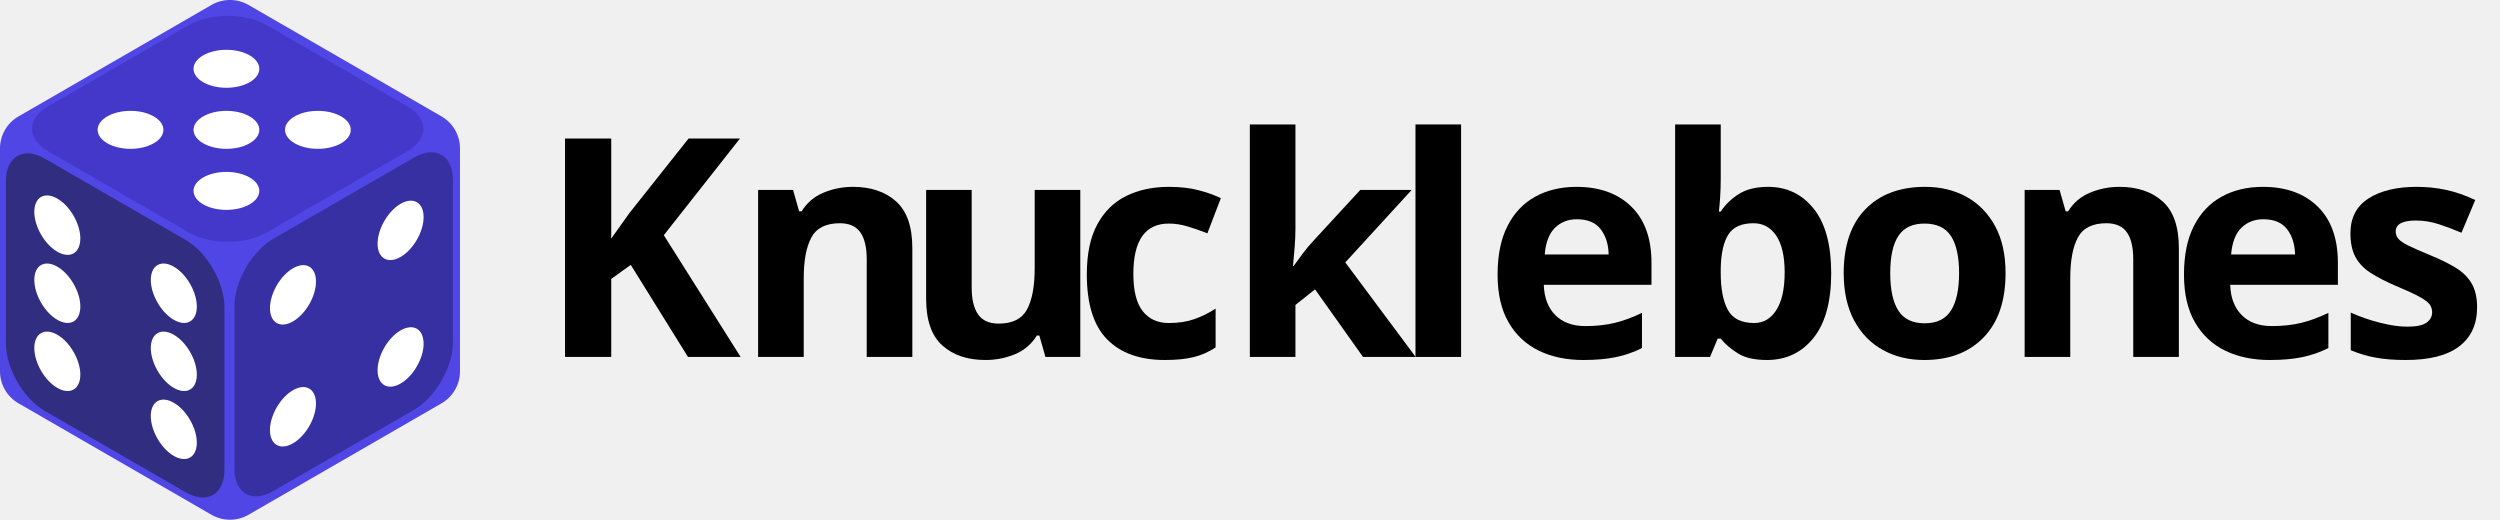
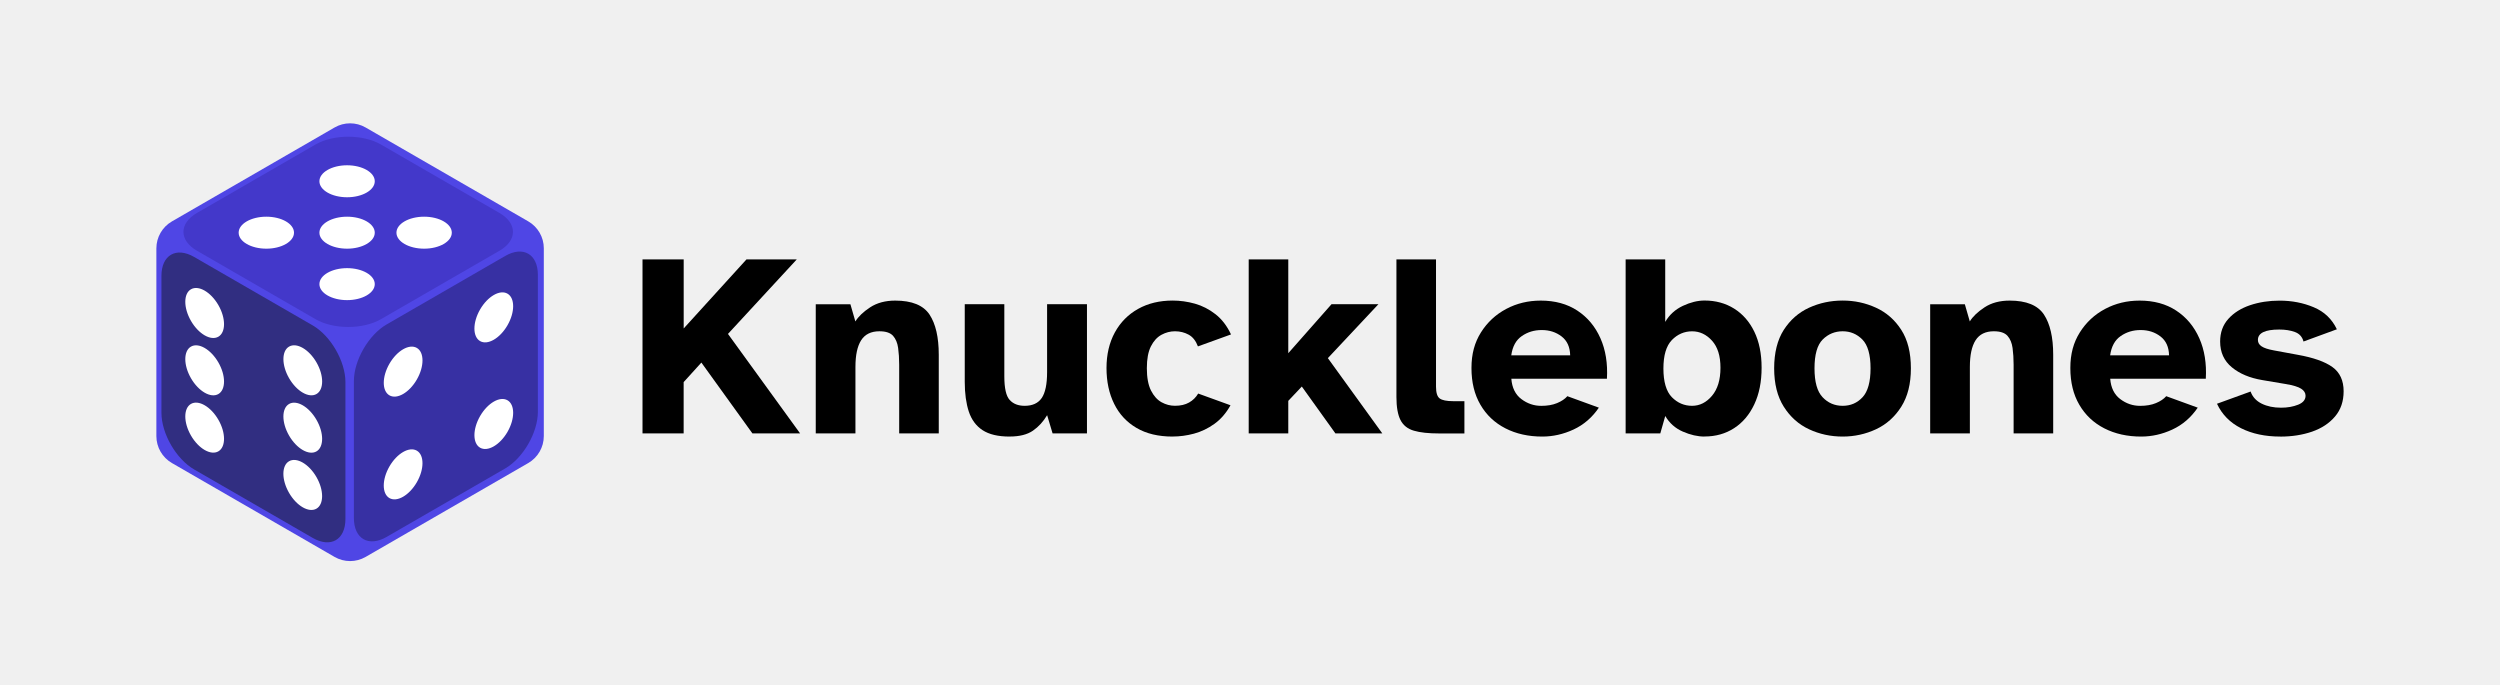
- <svg xmlns="http://www.w3.org/2000/svg" id="b" viewBox="0 0 588.4 122.32">
+ <svg xmlns="http://www.w3.org/2000/svg" id="b" viewBox="0 0 690.96 189.16">
  <g id="c">
-     <text transform="translate(126.5 84.01)" style="font-family:AtkinsonHyperlegible-Bold, 'Atkinson Hyperlegible'; font-size:72px; font-weight:700;">
-       <tspan x="0" y="0" style="letter-spacing:-.02em;">K</tspan>
-       <tspan x="46.32" y="0" style="letter-spacing:-.02em;">n</tspan>
-       <tspan x="86.07" y="0" style="letter-spacing:-.01em;">u</tspan>
-       <tspan x="126.06" y="0" style="letter-spacing:-.02em;">c</tspan>
-       <tspan x="162.05" y="0" style="letter-spacing:-.03em;">k</tspan>
-       <tspan x="201.04" y="0" style="letter-spacing:-.01em;">l</tspan>
-       <tspan x="222.74" y="0" style="letter-spacing:-.02em;">e</tspan>
-       <tspan x="262.15" y="0" style="letter-spacing:-.01em;">b</tspan>
-       <tspan x="304.2" y="0" style="letter-spacing:-.01em;">o</tspan>
-       <tspan x="344.41" y="0" style="letter-spacing:-.02em;">n</tspan>
-       <tspan x="384.29" y="0" style="letter-spacing:-.02em;">e</tspan>
-       <tspan x="423.46" y="0">s</tspan>
-     </text>
-     <g id="d">
+     <rect width="690.96" height="189.16" style="fill:none;" />
+     <g>
+       <g id="d">
+         <g>
+           <path d="M150.3,68.64v51.89c0,3.07-1.64,5.91-4.3,7.45l-44.94,25.94c-2.66,1.54-5.94,1.54-8.6,0l-44.94-25.94c-2.66-1.54-4.3-4.37-4.3-7.45v-51.89c0-3.07,1.64-5.91,4.3-7.45l44.94-25.95c2.66-1.54,5.94-1.54,8.6,0l44.94,25.94c2.66,1.54,4.3,4.37,4.3,7.45h0Z" style="fill:#4f46e5;" />
+           <g>
+             <path d="M105.28,88.22c-4.97,2.87-13.11,2.87-18.08,0l-32.77-18.92c-4.97-2.87-4.97-7.57,0-10.44l32.77-18.92c4.97-2.87,13.11-2.87,18.08,0l32.77,18.92c4.97,2.87,4.97,7.57,0,10.44l-32.77,18.92h0Z" style="fill:#4338ca;" />
+             <path d="M95.47,143.45c0,5.74-4.07,8.09-9.04,5.22l-32.77-18.92c-4.97-2.87-9.04-9.92-9.04-15.66v-37.85c0-5.74,4.07-8.09,9.04-5.22l32.77,18.92c4.97,2.87,9.04,9.92,9.04,15.66v37.85h0Z" style="fill:#312e81;" />
+             <path d="M148.66,113.82c0,5.74-4.07,12.79-9.04,15.66l-32.77,18.92c-4.97,2.87-9.04,.52-9.04-5.22v-37.85c0-5.74,4.07-12.79,9.04-15.66l32.77-18.92c4.97-2.87,9.04-.52,9.04,5.22v37.85Z" style="fill:#3730a3;" />
+           </g>
+         </g>
+         <ellipse cx="95.93" cy="64.31" rx="7.65" ry="4.42" style="fill:#fff;" />
+         <ellipse cx="95.93" cy="78.53" rx="7.65" ry="4.42" style="fill:#fff;" />
+         <ellipse cx="95.93" cy="50.1" rx="7.65" ry="4.42" style="fill:#fff;" />
+         <ellipse cx="117.22" cy="64.31" rx="7.65" ry="4.42" style="fill:#fff;" />
+         <ellipse cx="73.61" cy="64.31" rx="7.65" ry="4.42" style="fill:#fff;" />
+         <ellipse cx="56.57" cy="86.51" rx="4.37" ry="7.57" transform="translate(-35.68 39.87) rotate(-30)" style="fill:#fff;" />
+         <ellipse cx="56.57" cy="102.35" rx="4.37" ry="7.57" transform="translate(-43.6 42) rotate(-30)" style="fill:#fff;" />
+         <ellipse cx="56.57" cy="118.19" rx="4.37" ry="7.57" transform="translate(-51.52 44.12) rotate(-30)" style="fill:#fff;" />
+         <ellipse cx="83.68" cy="102.35" rx="4.37" ry="7.57" transform="translate(-39.96 55.55) rotate(-30)" style="fill:#fff;" />
+         <ellipse cx="83.68" cy="118.2" rx="4.37" ry="7.57" transform="translate(-47.89 57.68) rotate(-30)" style="fill:#fff;" />
+         <ellipse cx="83.68" cy="134.03" rx="4.37" ry="7.57" transform="translate(-55.81 59.8) rotate(-30)" style="fill:#fff;" />
+         <ellipse cx="111.42" cy="102.71" rx="7.57" ry="4.37" transform="translate(-33.24 147.85) rotate(-60)" style="fill:#fff;" />
+         <ellipse cx="111.42" cy="131.1" rx="7.57" ry="4.37" transform="translate(-57.83 162.05) rotate(-60)" style="fill:#fff;" />
+         <ellipse cx="136.47" cy="87.71" rx="7.57" ry="4.37" transform="translate(-7.72 162.05) rotate(-60)" style="fill:#fff;" />
+         <ellipse cx="136.47" cy="117.18" rx="7.57" ry="4.37" transform="translate(-33.24 176.78) rotate(-60)" style="fill:#fff;" />
+       </g>
      <g>
-         <path d="M108.26,34.93v52.47c0,3.11-1.66,5.98-4.35,7.53l-45.43,26.23c-2.69,1.55-6,1.55-8.7,0L4.35,94.92c-2.69-1.55-4.35-4.42-4.35-7.53V34.93c0-3.11,1.66-5.98,4.35-7.53L49.78,1.16c2.69-1.55,6-1.55,8.7,0l45.43,26.23c2.69,1.55,4.35,4.42,4.35,7.53h0Z" style="fill:#4f46e5;" />
-         <g>
-           <path d="M62.75,54.73c-5.03,2.9-13.26,2.9-18.28,0L11.32,35.59c-5.03-2.9-5.03-7.65,0-10.56L44.46,5.9c5.03-2.9,13.26-2.9,18.28,0l33.14,19.13c5.03,2.9,5.03,7.65,0,10.56l-33.14,19.13h0Z" style="fill:#4338ca;" />
-           <path d="M52.82,110.57c0,5.81-4.11,8.18-9.14,5.28L10.54,96.72c-5.03-2.9-9.14-10.03-9.14-15.83V42.61c0-5.81,4.11-8.18,9.14-5.28l33.14,19.13c5.03,2.9,9.14,10.03,9.14,15.83v38.27h0Z" style="fill:#312e81;" />
-           <path d="M106.6,80.62c0,5.81-4.11,12.93-9.14,15.83l-33.14,19.13c-5.03,2.9-9.14,.53-9.14-5.28v-38.27c0-5.81,4.11-12.93,9.14-15.83l33.14-19.13c5.03-2.9,9.14-.53,9.14,5.28v38.27Z" style="fill:#3730a3;" />
-         </g>
+         <path d="M177.58,119.8v-48.1h11.38v19.08l17.35-19.08h13.9l-19.01,20.59,19.94,27.5h-13.18l-14.11-19.58-4.9,5.4v14.18h-11.38Z" />
+         <path d="M225.46,119.8v-35.71h9.58l1.37,4.75c.82-1.34,2.17-2.64,4.07-3.89,1.9-1.25,4.21-1.87,6.95-1.87,4.61,0,7.76,1.29,9.47,3.85,1.7,2.57,2.56,6.28,2.56,11.12v21.74h-10.94v-19.01c0-1.68-.1-3.21-.29-4.61-.19-1.39-.66-2.51-1.4-3.35-.75-.84-2-1.26-3.78-1.26-2.3,0-3.98,.83-5.04,2.48-1.06,1.66-1.58,4.12-1.58,7.38v18.36h-10.94Z" />
+         <path d="M279.03,120.66c-3.17,0-5.65-.59-7.45-1.76-1.8-1.18-3.07-2.89-3.82-5.15-.74-2.26-1.12-4.99-1.12-8.21v-21.46h10.94v19.94c0,3.26,.49,5.44,1.48,6.52,.98,1.08,2.36,1.62,4.14,1.62,2.16,0,3.73-.72,4.72-2.16,.98-1.44,1.48-3.82,1.48-7.13v-18.79h11.02v35.71h-9.5l-1.51-5.04c-1.06,1.78-2.36,3.2-3.92,4.28-1.56,1.08-3.71,1.62-6.44,1.62Z" />
+         <path d="M324.1,120.66c-3.94,0-7.26-.79-9.97-2.38-2.71-1.58-4.78-3.8-6.19-6.66-1.42-2.86-2.12-6.16-2.12-9.9s.77-7.02,2.3-9.83c1.54-2.81,3.68-4.98,6.44-6.52,2.76-1.54,5.94-2.3,9.54-2.3,2.06,0,4.12,.29,6.16,.86,2.04,.58,3.94,1.55,5.69,2.92,1.75,1.37,3.18,3.23,4.28,5.58l-9.14,3.31c-.58-1.54-1.43-2.62-2.56-3.24-1.13-.62-2.39-.94-3.78-.94-1.3,0-2.54,.32-3.74,.97-1.2,.65-2.17,1.72-2.92,3.2-.75,1.49-1.12,3.5-1.12,6.05s.38,4.64,1.15,6.16c.77,1.51,1.74,2.59,2.92,3.24,1.18,.65,2.41,.97,3.71,.97,1.54,0,2.83-.3,3.89-.9,1.06-.6,1.9-1.43,2.52-2.48l8.93,3.24c-1.2,2.16-2.69,3.88-4.46,5.15-1.78,1.27-3.66,2.17-5.65,2.7-1.99,.53-3.95,.79-5.87,.79Z" />
+         <path d="M345.12,119.8v-48.1h10.94v25.92l11.95-13.54h12.96l-13.97,14.9,15.05,20.81h-12.96l-9.29-12.96-3.74,3.96v9h-10.94Z" />
+         <path d="M397.76,119.8c-2.93,0-5.26-.25-6.98-.76-1.73-.5-2.96-1.49-3.71-2.95-.74-1.46-1.12-3.59-1.12-6.37v-38.02h10.94v35.14c0,1.68,.33,2.77,1.01,3.28,.67,.5,1.92,.76,3.74,.76h3.1v8.93h-6.98Z" />
+         <path d="M426.27,120.66c-3.84,0-7.24-.76-10.19-2.27-2.95-1.51-5.26-3.68-6.91-6.52-1.66-2.83-2.48-6.22-2.48-10.15s.88-7.08,2.63-9.86c1.75-2.78,4.08-4.94,6.98-6.48,2.9-1.54,6.08-2.3,9.54-2.3,3.94,0,7.31,.92,10.12,2.77,2.81,1.85,4.93,4.39,6.37,7.63,1.44,3.24,2.04,6.97,1.8,11.2h-26.42c.19,2.5,1.12,4.37,2.77,5.62,1.66,1.25,3.49,1.87,5.51,1.87,1.68,0,3.13-.25,4.36-.76s2.17-1.14,2.84-1.91l8.71,3.17c-1.87,2.74-4.21,4.75-7.02,6.05s-5.68,1.94-8.6,1.94Zm-8.57-22.46h16.27c-.05-2.3-.84-4.04-2.38-5.22-1.54-1.18-3.36-1.76-5.47-1.76s-3.9,.55-5.51,1.66c-1.61,1.1-2.58,2.88-2.92,5.33Z" />
+         <path d="M471.12,120.66c-1.92,0-3.92-.46-6.01-1.37s-3.71-2.35-4.86-4.32l-1.37,4.82h-9.58v-48.1h10.94v17.28c1.15-1.97,2.77-3.44,4.86-4.43,2.09-.98,4.09-1.48,6.01-1.48,3.07,0,5.8,.75,8.17,2.23,2.38,1.49,4.24,3.61,5.58,6.37,1.34,2.76,2.02,6.08,2.02,9.97s-.67,7.26-2.02,10.12c-1.34,2.86-3.2,5.05-5.58,6.59-2.38,1.54-5.1,2.3-8.17,2.3Zm-3.46-8.5c2.11,0,3.95-.92,5.51-2.77,1.56-1.85,2.34-4.43,2.34-7.74s-.78-5.76-2.34-7.49c-1.56-1.73-3.4-2.59-5.51-2.59s-4.02,.8-5.58,2.41c-1.56,1.61-2.34,4.24-2.34,7.88s.78,6.34,2.34,7.92c1.56,1.58,3.42,2.38,5.58,2.38Z" />
+         <path d="M509.28,120.66c-3.31,0-6.41-.67-9.29-2.02-2.88-1.34-5.21-3.42-6.98-6.23-1.78-2.81-2.66-6.35-2.66-10.62s.89-7.86,2.66-10.62c1.78-2.76,4.1-4.8,6.98-6.12,2.88-1.32,5.98-1.98,9.29-1.98s6.34,.66,9.22,1.98c2.88,1.32,5.21,3.36,6.98,6.12,1.78,2.76,2.66,6.3,2.66,10.62s-.89,7.81-2.66,10.62c-1.78,2.81-4.1,4.88-6.98,6.23-2.88,1.34-5.95,2.02-9.22,2.02Zm0-8.5c2.21,0,4.04-.79,5.51-2.38,1.46-1.58,2.2-4.25,2.2-7.99s-.76-6.44-2.27-7.96-3.32-2.27-5.44-2.27-4,.76-5.51,2.27-2.27,4.17-2.27,7.96,.74,6.41,2.23,7.99c1.49,1.58,3.34,2.38,5.54,2.38Z" />
+         <path d="M533.47,119.8v-35.71h9.58l1.37,4.75c.82-1.34,2.17-2.64,4.07-3.89,1.9-1.25,4.21-1.87,6.95-1.87,4.61,0,7.76,1.29,9.47,3.85,1.7,2.57,2.56,6.28,2.56,11.12v21.74h-10.94v-19.01c0-1.68-.1-3.21-.29-4.61-.19-1.39-.66-2.51-1.4-3.35-.75-.84-2-1.26-3.78-1.26-2.3,0-3.98,.83-5.04,2.48-1.06,1.66-1.58,4.12-1.58,7.38v18.36h-10.94Z" />
+         <path d="M591.79,120.66c-3.84,0-7.24-.76-10.19-2.27-2.95-1.51-5.26-3.68-6.91-6.52-1.66-2.83-2.48-6.22-2.48-10.15s.88-7.08,2.63-9.86c1.75-2.78,4.08-4.94,6.98-6.48,2.9-1.54,6.08-2.3,9.54-2.3,3.94,0,7.31,.92,10.12,2.77,2.81,1.85,4.93,4.39,6.37,7.63,1.44,3.24,2.04,6.97,1.8,11.2h-26.42c.19,2.5,1.12,4.37,2.77,5.62,1.66,1.25,3.49,1.87,5.51,1.87,1.68,0,3.13-.25,4.36-.76s2.17-1.14,2.84-1.91l8.71,3.17c-1.87,2.74-4.21,4.75-7.02,6.05s-5.68,1.94-8.6,1.94Zm-8.57-22.46h16.27c-.05-2.3-.84-4.04-2.38-5.22-1.54-1.18-3.36-1.76-5.47-1.76s-3.9,.55-5.51,1.66c-1.61,1.1-2.58,2.88-2.92,5.33Z" />
+         <path d="M630.24,120.66c-4.18,0-7.79-.77-10.84-2.3-3.05-1.54-5.27-3.79-6.66-6.77l9.29-3.38c.53,1.49,1.55,2.6,3.06,3.35,1.51,.75,3.3,1.12,5.36,1.12,1.78,0,3.35-.28,4.72-.83,1.37-.55,2.05-1.38,2.05-2.48,0-.77-.41-1.42-1.22-1.94-.82-.53-2.26-.96-4.32-1.3l-6.41-1.08c-3.46-.58-6.26-1.75-8.42-3.53-2.16-1.78-3.24-4.15-3.24-7.13,0-2.5,.76-4.58,2.27-6.26,1.51-1.68,3.52-2.94,6.01-3.78,2.5-.84,5.21-1.26,8.14-1.26,3.41,0,6.56,.61,9.47,1.84,2.9,1.22,5.03,3.25,6.37,6.08l-9.22,3.38c-.34-1.3-1.13-2.17-2.38-2.63-1.25-.46-2.69-.68-4.32-.68-3.94,0-5.9,.96-5.9,2.88,0,.72,.33,1.31,1.01,1.76,.67,.46,1.8,.83,3.38,1.12l6.62,1.22c4.32,.77,7.51,1.9,9.58,3.38,2.06,1.49,3.1,3.72,3.1,6.7,0,2.79-.79,5.11-2.38,6.98s-3.7,3.26-6.34,4.18c-2.64,.91-5.57,1.37-8.78,1.37Z" />
      </g>
-       <ellipse cx="53.29" cy="30.56" rx="7.74" ry="4.47" style="fill:#fff;" />
-       <ellipse cx="53.29" cy="44.93" rx="7.74" ry="4.47" style="fill:#fff;" />
-       <ellipse cx="53.29" cy="16.19" rx="7.74" ry="4.47" style="fill:#fff;" />
-       <ellipse cx="74.82" cy="30.56" rx="7.74" ry="4.47" style="fill:#fff;" />
-       <ellipse cx="30.72" cy="30.56" rx="7.74" ry="4.47" style="fill:#fff;" />
-       <ellipse cx="13.49" cy="53" rx="4.42" ry="7.66" transform="translate(-24.69 13.84) rotate(-30)" style="fill:#fff;" />
-       <ellipse cx="13.49" cy="69.02" rx="4.42" ry="7.66" transform="translate(-32.7 15.99) rotate(-30)" style="fill:#fff;" />
-       <ellipse cx="13.49" cy="85.04" rx="4.42" ry="7.66" transform="translate(-40.71 18.14) rotate(-30)" style="fill:#fff;" />
-       <ellipse cx="40.91" cy="69.02" rx="4.42" ry="7.66" transform="translate(-29.03 29.7) rotate(-30)" style="fill:#fff;" />
-       <ellipse cx="40.91" cy="85.04" rx="4.42" ry="7.66" transform="translate(-37.04 31.85) rotate(-30)" style="fill:#fff;" />
-       <ellipse cx="40.91" cy="101.05" rx="4.42" ry="7.66" transform="translate(-45.05 33.99) rotate(-30)" style="fill:#fff;" />
-       <ellipse cx="68.95" cy="69.39" rx="7.66" ry="4.42" transform="translate(-25.61 94.41) rotate(-60)" style="fill:#fff;" />
-       <ellipse cx="68.95" cy="98.09" rx="7.66" ry="4.42" transform="translate(-50.47 108.76) rotate(-60)" style="fill:#fff;" />
-       <ellipse cx="94.28" cy="54.22" rx="7.66" ry="4.42" transform="translate(.19 108.76) rotate(-60)" style="fill:#fff;" />
-       <ellipse cx="94.28" cy="84.01" rx="7.66" ry="4.42" transform="translate(-25.61 123.66) rotate(-60)" style="fill:#fff;" />
    </g>
  </g>
</svg>
